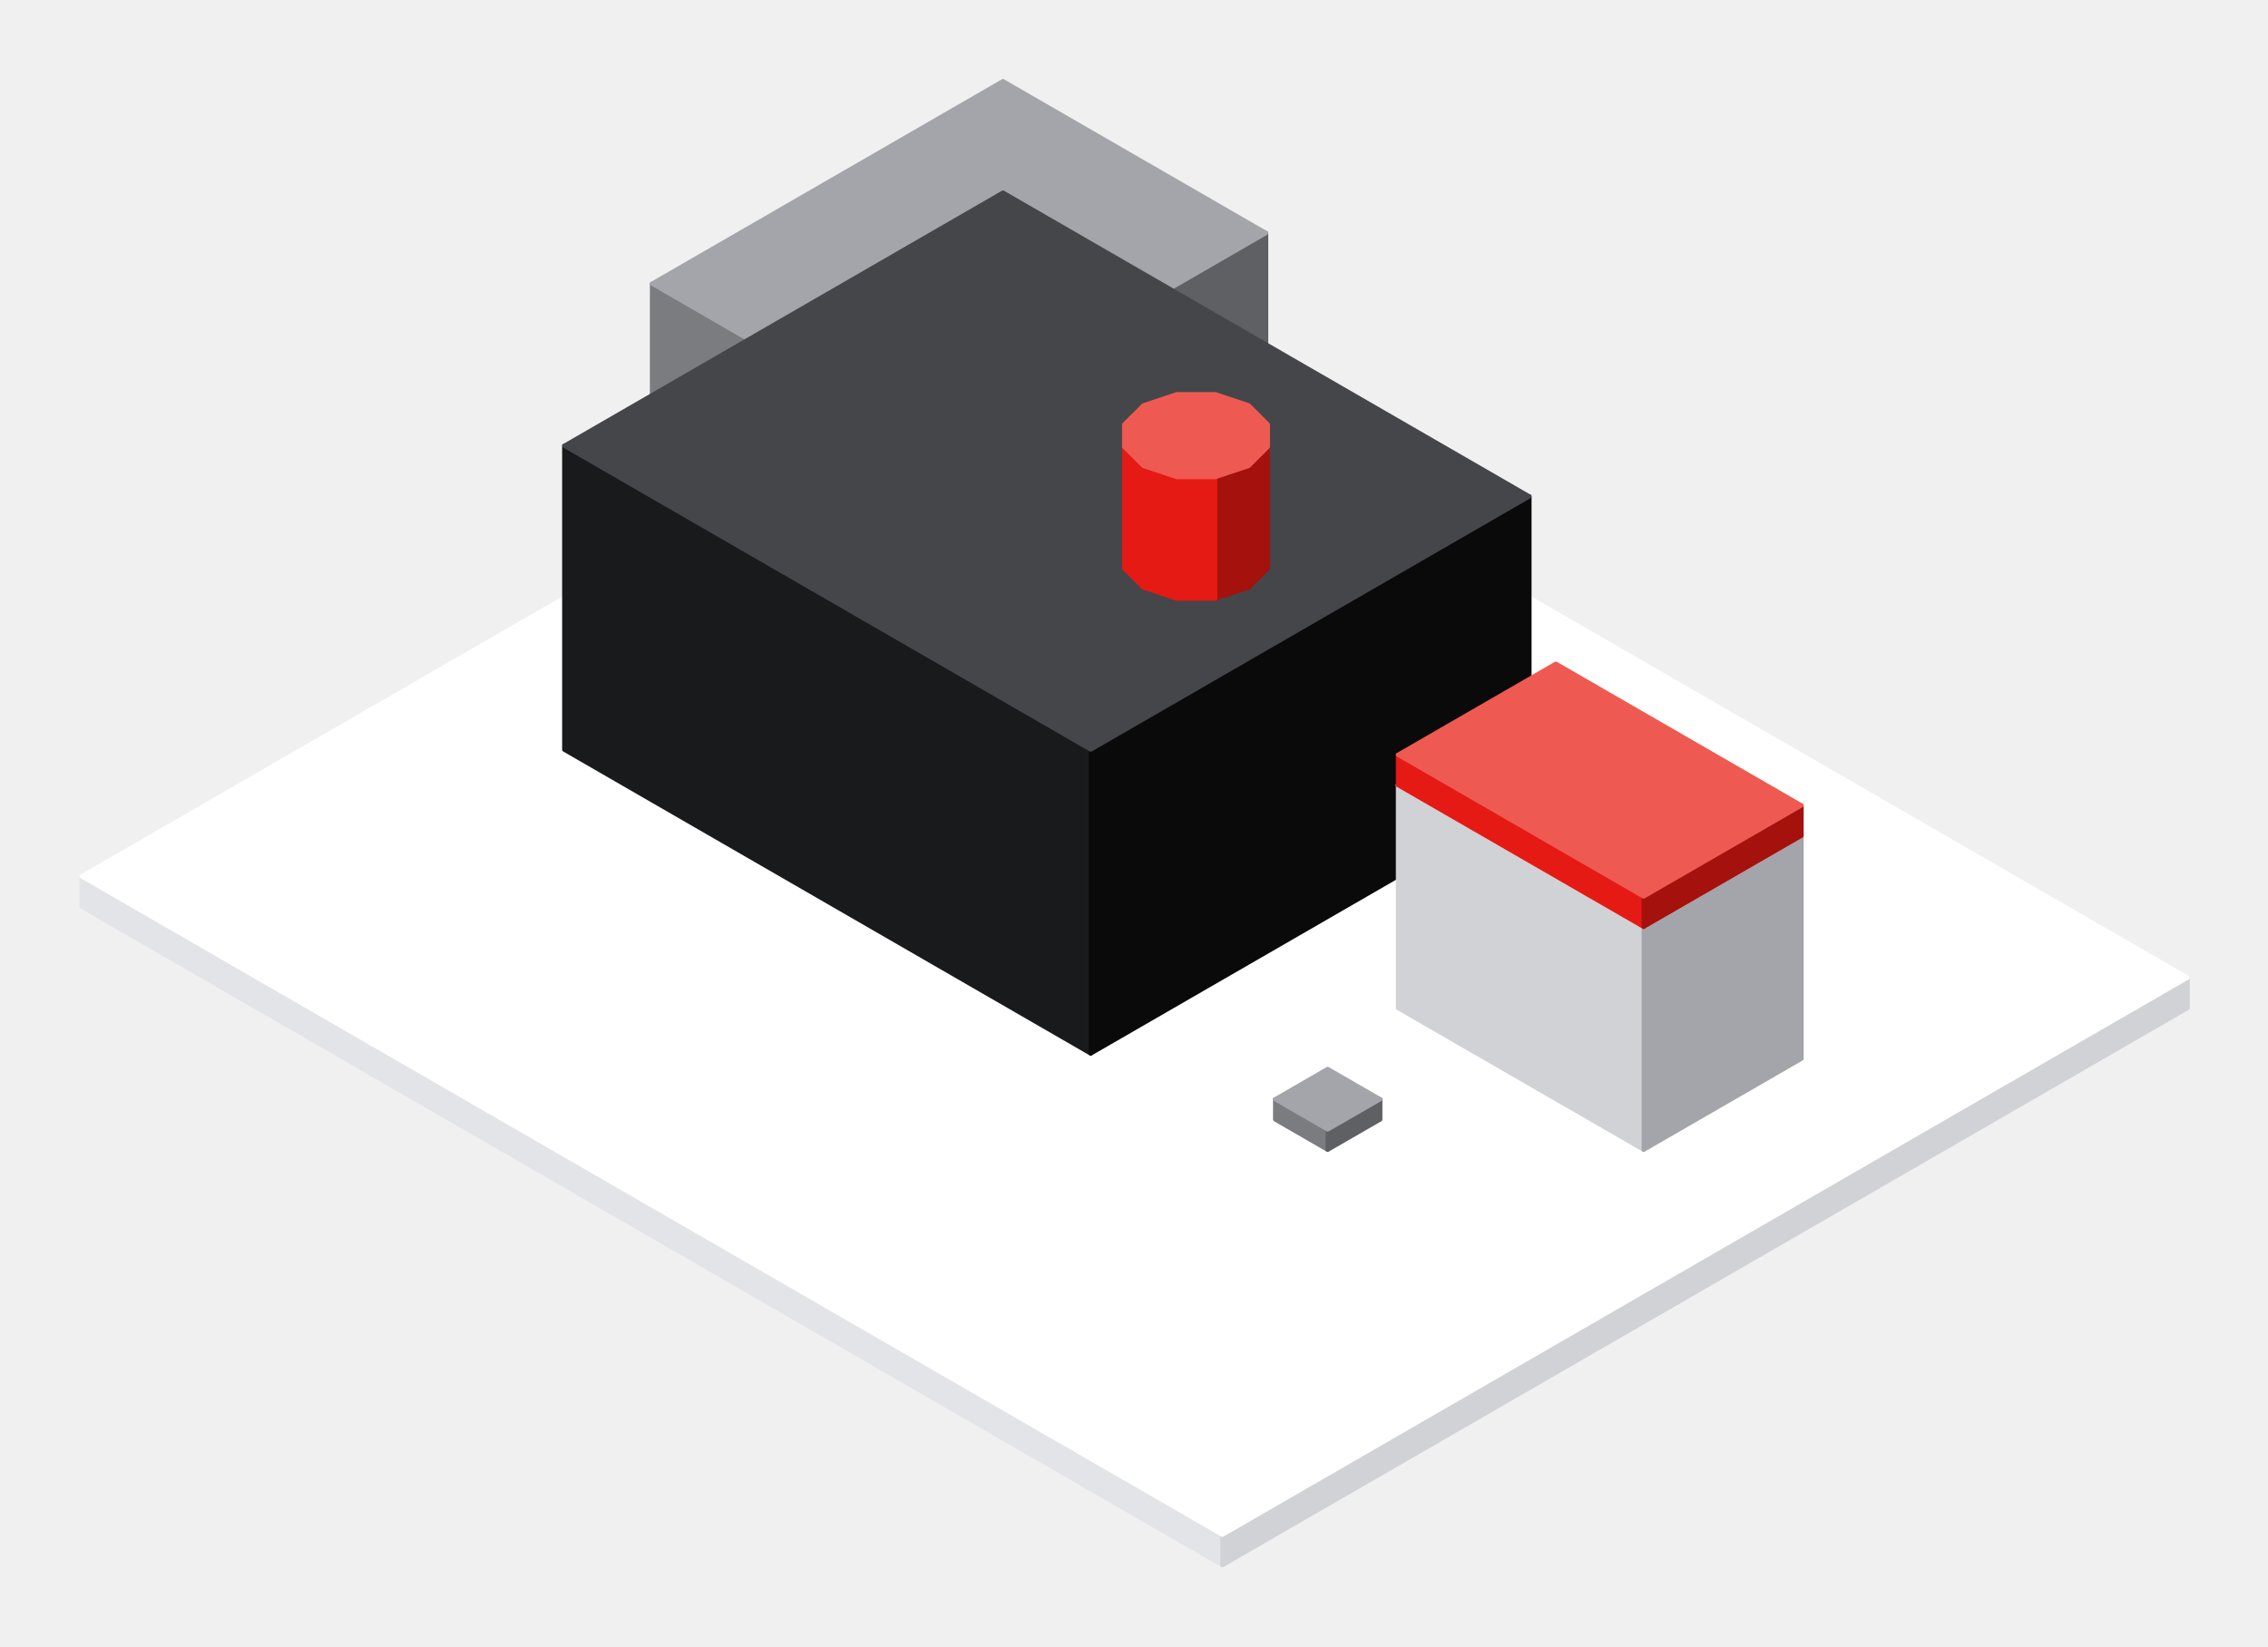
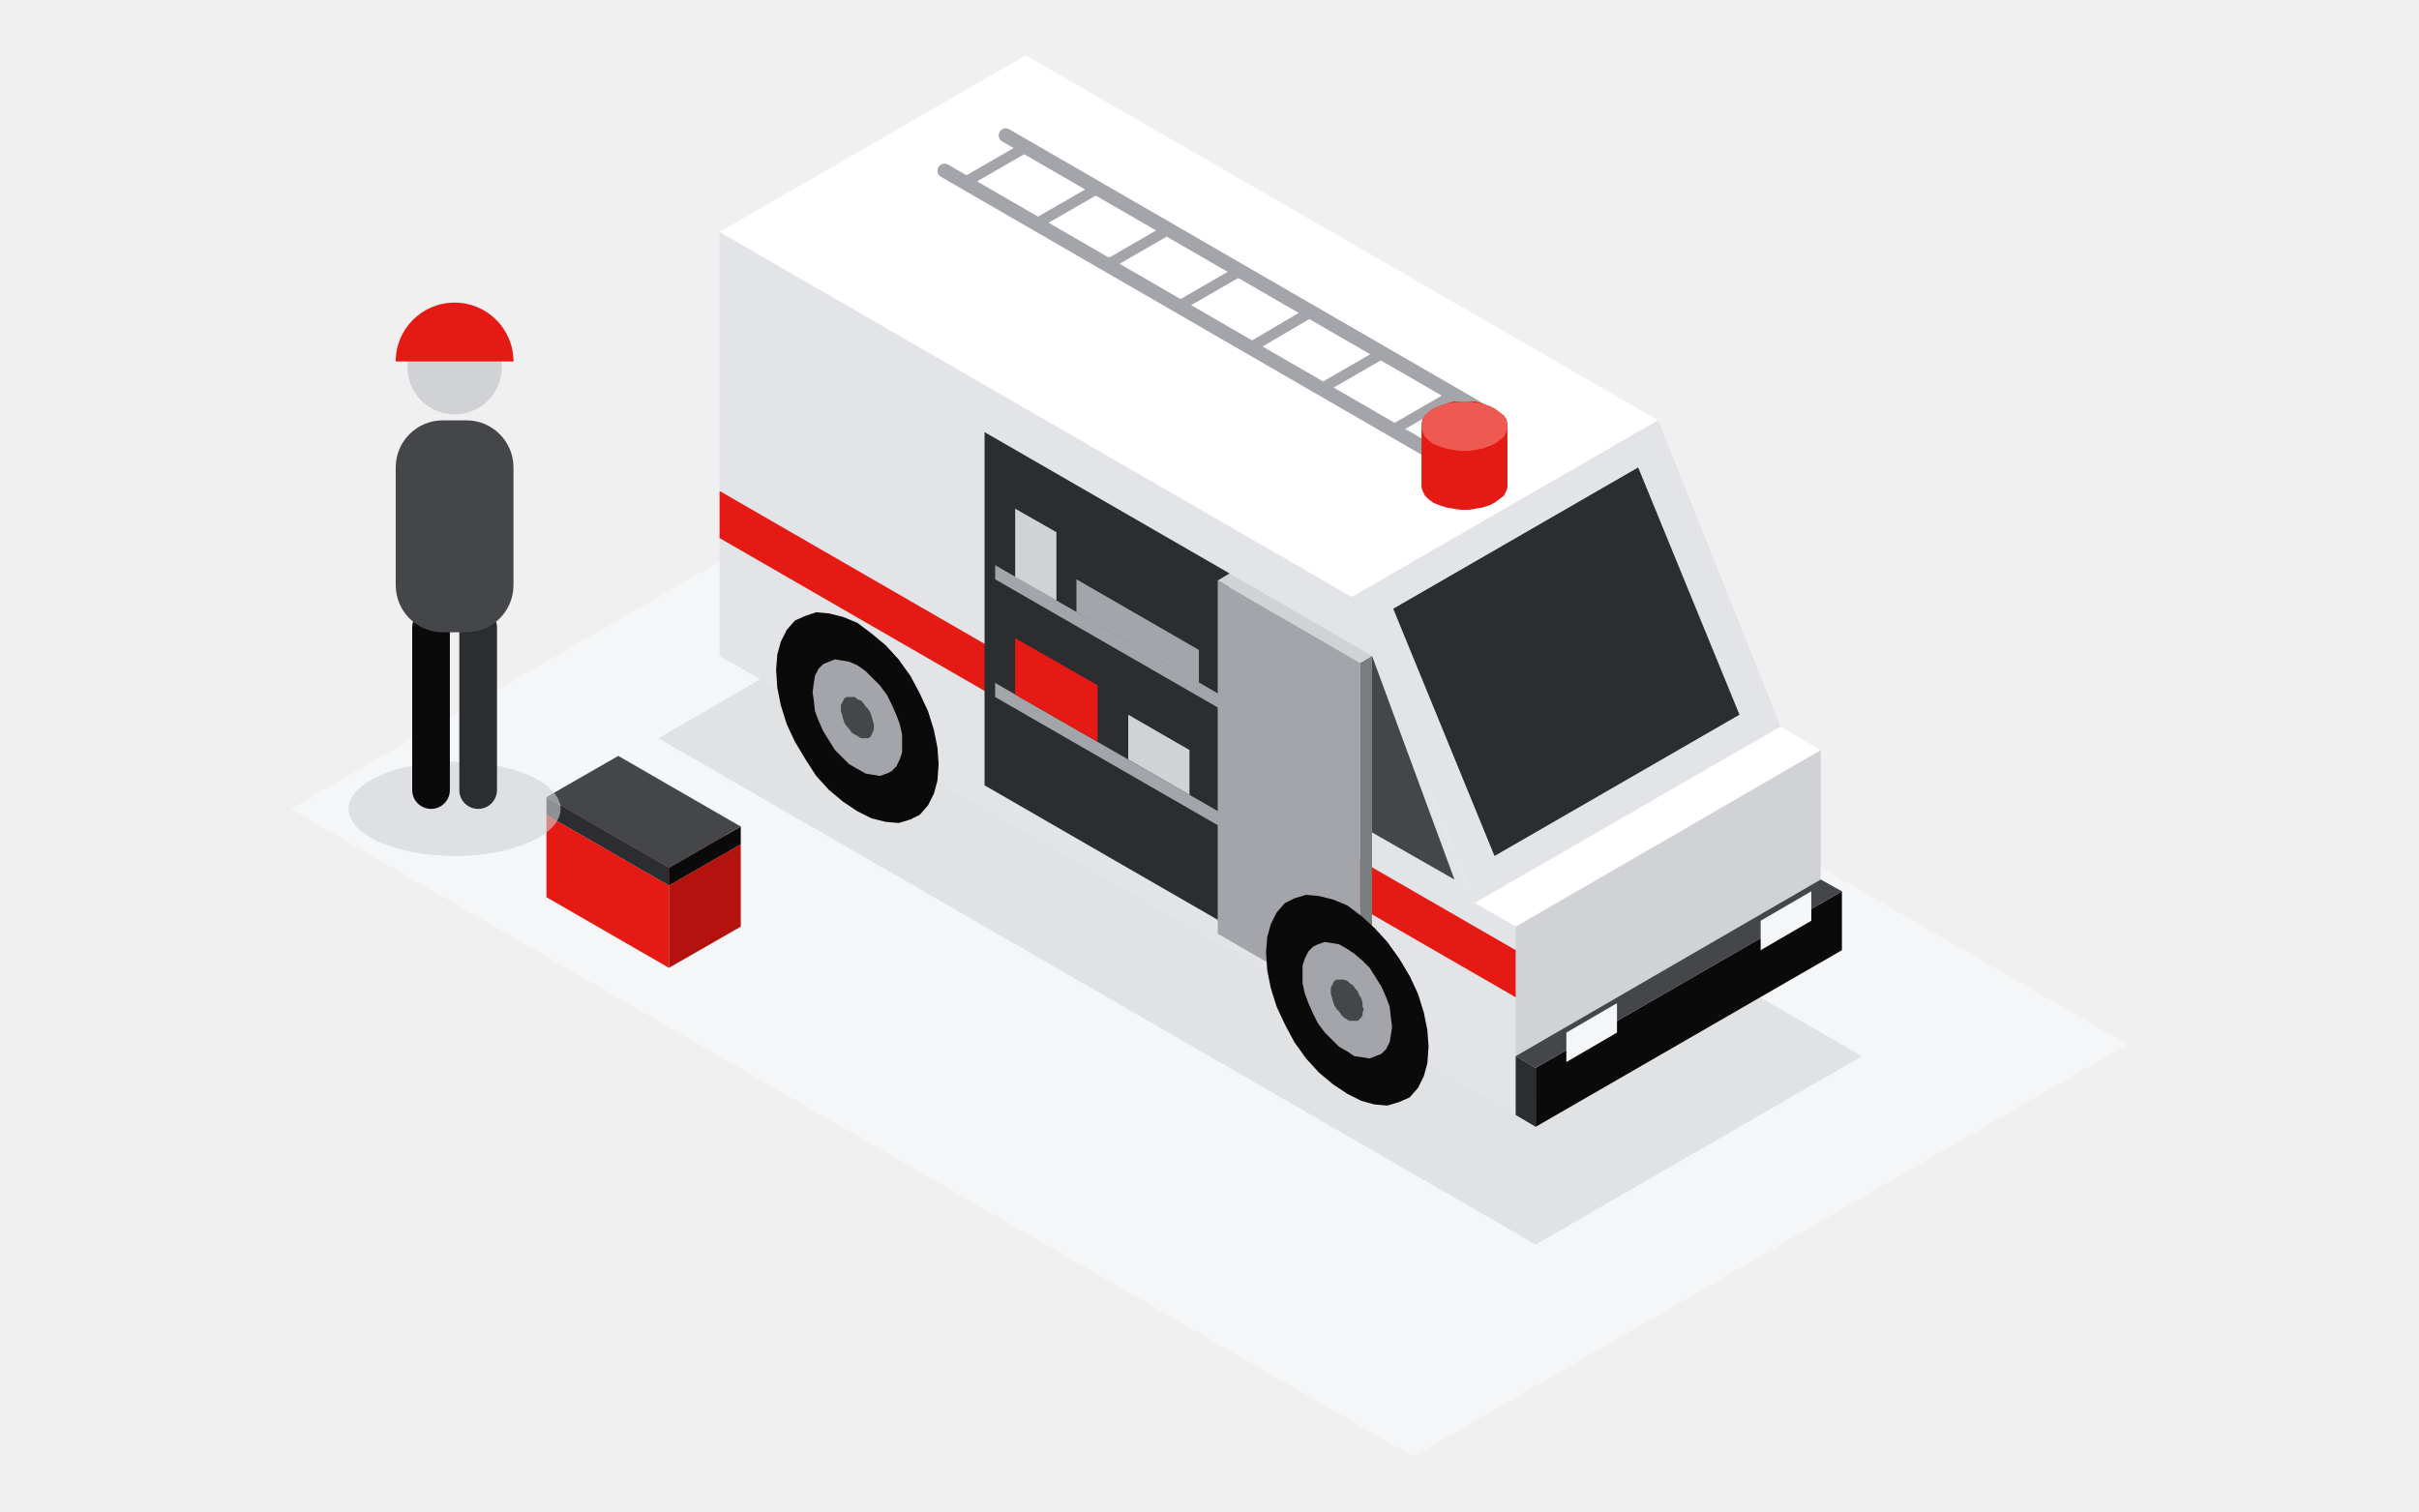
- <svg xmlns="http://www.w3.org/2000/svg" viewBox="-103.3 -31.5 223.8 162.5" preserveAspectRatio="xMidYMid meet">
-   <polygon points="-95.26,58.00 17.32,123.00 17.32,120.00 -95.26,55.00" fill="#E3E4E7" stroke="#E3E4E7" stroke-width="0.4" stroke-linejoin="round" />
-   <polygon points="112.58,68.00 17.32,123.00 17.32,120.00 112.58,65.00" fill="#D0D2D6" stroke="#D0D2D6" stroke-width="0.4" stroke-linejoin="round" />
-   <polygon points="0.00,0.00 112.58,65.00 17.32,120.00 -95.26,55.00" fill="#FFFFFF" stroke="#FFFFFF" stroke-width="0.4" stroke-linejoin="round" />
-   <polygon points="-38.97,12.50 -12.99,27.50 -12.99,11.50 -38.97,-3.50" fill="#7A7C80" stroke="#7A7C80" stroke-width="0.4" stroke-linejoin="round" />
-   <polygon points="21.65,7.50 -12.99,27.50 -12.99,11.50 21.65,-8.50" fill="#5E6064" stroke="#5E6064" stroke-width="0.4" stroke-linejoin="round" />
-   <polygon points="-4.33,-23.50 21.65,-8.50 -12.99,11.50 -38.97,-3.50" fill="#A3A5AA" stroke="#A3A5AA" stroke-width="0.4" stroke-linejoin="round" />
-   <polygon points="-47.63,42.50 4.33,72.50 4.33,42.50 -47.63,12.50" fill="#191A1C" stroke="#191A1C" stroke-width="0.4" stroke-linejoin="round" />
-   <polygon points="47.63,47.50 4.33,72.50 4.33,42.50 47.63,17.50" fill="#0A0A0B" stroke="#0A0A0B" stroke-width="0.4" stroke-linejoin="round" />
-   <polygon points="-4.33,-12.50 47.63,17.50 4.33,42.50 -47.63,12.50" fill="#44464A" stroke="#44464A" stroke-width="0.4" stroke-linejoin="round" />
-   <polygon points="19.92,26.50 16.62,27.60 16.62,15.60 19.92,14.50" fill="#A5110D" stroke="#A5110D" stroke-width="0.4" stroke-linejoin="round" />
-   <polygon points="16.62,27.60 12.82,27.60 12.82,15.60 16.62,15.60" fill="#E51A14" stroke="#E51A14" stroke-width="0.4" stroke-linejoin="round" />
-   <polygon points="12.82,27.60 9.53,26.50 9.53,14.50 12.82,15.60" fill="#E51A14" stroke="#E51A14" stroke-width="0.4" stroke-linejoin="round" />
-   <polygon points="9.53,26.50 7.62,24.60 7.62,12.60 9.53,14.50" fill="#E51A14" stroke="#E51A14" stroke-width="0.4" stroke-linejoin="round" />
-   <polygon points="21.82,24.60 19.92,26.50 19.92,14.50 21.82,12.60" fill="#A5110D" stroke="#A5110D" stroke-width="0.4" stroke-linejoin="round" />
-   <polygon points="19.92,14.50 16.62,15.60 12.82,15.60 9.53,14.50 7.62,12.60 7.62,10.40 9.53,8.50 12.82,7.40 16.62,7.40 19.92,8.50 21.82,10.40 21.82,12.60" fill="#EE5A51" stroke="#EE5A51" stroke-width="0.4" stroke-linejoin="round" />
-   <polygon points="34.64,68.00 58.89,82.00 58.89,60.00 34.64,46.00" fill="#D0D2D6" stroke="#D0D2D6" stroke-width="0.4" stroke-linejoin="round" />
-   <polygon points="74.48,73.00 58.89,82.00 58.89,60.00 74.48,51.00" fill="#A3A5AA" stroke="#A3A5AA" stroke-width="0.4" stroke-linejoin="round" />
-   <polygon points="50.23,37.00 74.48,51.00 58.89,60.00 34.64,46.00" fill="#EEEFF1" stroke="#EEEFF1" stroke-width="0.4" stroke-linejoin="round" />
-   <polygon points="34.64,46.00 58.89,60.00 58.89,57.00 34.64,43.00" fill="#E51A14" stroke="#E51A14" stroke-width="0.4" stroke-linejoin="round" />
-   <polygon points="74.48,51.00 58.89,60.00 58.89,57.00 74.48,48.00" fill="#A5110D" stroke="#A5110D" stroke-width="0.4" stroke-linejoin="round" />
-   <polygon points="50.23,34.00 74.48,48.00 58.89,57.00 34.64,43.00" fill="#EE5A51" stroke="#EE5A51" stroke-width="0.4" stroke-linejoin="round" />
-   <polygon points="22.52,79.00 27.71,82.00 27.71,80.00 22.52,77.00" fill="#7A7C80" stroke="#7A7C80" stroke-width="0.4" stroke-linejoin="round" />
-   <polygon points="32.91,79.00 27.71,82.00 27.71,80.00 32.91,77.00" fill="#5E6064" stroke="#5E6064" stroke-width="0.4" stroke-linejoin="round" />
-   <polygon points="27.71,74.00 32.91,77.00 27.71,80.00 22.52,77.00" fill="#A3A5AA" stroke="#A3A5AA" stroke-width="0.4" stroke-linejoin="round" />
+ <svg xmlns="http://www.w3.org/2000/svg" viewBox="-87.1 -46.7 205.4 128.4">
+   <polygon points="-1.7,-13.0 93.5,42.0 32.9,77.0 -62.4,22.0" fill="#F5F6F7" />
+   <polygon points="-3.5,0.0 71.0,43.0 43.3,59.0 -31.2,16.0" fill="#D0D2D6" opacity=".55" />
+   <polygon points="-26.0,9.0 27.7,40.0 27.7,4.0 -26.0,-27.0" fill="#E3E4E7" />
+   <polygon points="53.7,25.0 27.7,40.0 27.7,4.0 53.7,-11.0" fill="#D0D2D6" />
+   <polygon points="0.0,-42.0 53.7,-11.0 27.7,4.0 -26.0,-27.0" fill="#FFFFFF" />
+   <polygon points="27.7,40.0 41.6,48.0 41.6,32.0 27.7,24.0" fill="#E3E4E7" />
+   <polygon points="67.5,33.0 41.6,48.0 41.6,32.0 67.5,17.0" fill="#D0D2D6" />
+   <polygon points="53.7,9.0 67.5,17.0 41.6,32.0 27.7,24.0" fill="#FFFFFF" />
+   <polygon points="53.7,-11.0 27.7,4.0 38.1,30.0 64.1,15.0" fill="#E3E4E7" />
+   <polygon points="27.7,24.0 27.7,4.0 38.1,30.0" fill="#E3E4E7" />
+   <polygon points="52.0,-7.0 31.2,5.0 39.8,26.0 60.6,14.0" fill="#2C2D30" />
+   <polygon points="29.4,24.0 29.4,9.0 36.4,28.0" fill="#44464A" />
+   <polygon points="41.6,48.0 43.3,49.0 43.3,44.0 41.6,43.0" fill="#2C2D30" />
+   <polygon points="69.3,34.0 43.3,49.0 43.3,44.0 69.3,29.0" fill="#0A0A0B" />
+   <polygon points="67.5,28.0 69.3,29.0 43.3,44.0 41.6,43.0" fill="#44464A" />
+   <polygon points="66.7,31.5 62.4,34.0 62.4,31.5 66.7,29.0" fill="#F5F6F7" />
+   <polygon points="50.2,41.0 45.9,43.5 45.9,41.0 50.2,38.5" fill="#F5F6F7" />
+   <polygon points="-26.0,-1.0 41.6,38.0 41.6,34.0 -26.0,-5.0" fill="#E51A14" />
+   <polygon points="-3.5,20.0 17.3,32.0 17.3,2.0 -3.5,-10.0" fill="#2C2D30" />
+   <polygon points="-2.6,12.5 16.5,23.5 16.5,22.3 -2.6,11.3" fill="#A3A5AA" />
+   <polygon points="-2.6,2.5 16.5,13.5 16.5,12.3 -2.6,1.3" fill="#A3A5AA" />
+   <polygon points="-0.9,12.3 6.1,16.3 6.1,11.5 -0.9,7.5" fill="#E51A14" />
+   <polygon points="8.7,17.8 13.9,20.8 13.9,17.0 8.7,14.0" fill="#D0D2D6" />
+   <polygon points="-0.9,2.3 2.6,4.3 2.6,-1.5 -0.9,-3.5" fill="#D0D2D6" />
+   <polygon points="4.3,5.3 14.7,11.3 14.7,8.5 4.3,2.5" fill="#A3A5AA" />
+   <polygon points="16.3,32.6 28.4,39.6 28.4,9.6 16.3,2.6" fill="#A3A5AA" />
+   <polygon points="29.4,39.0 28.4,39.6 28.4,9.6 29.4,9.0" fill="#7A7C80" />
+   <polygon points="17.3,2.0 29.4,9.0 28.4,9.6 16.3,2.6" fill="#D0D2D6" />
+   <line x1="-1.7" y1="-35.2" x2="39.8" y2="-11.2" stroke="#A3A5AA" stroke-width="1.2" stroke-linecap="round" />
+   <line x1="-6.9" y1="-32.2" x2="34.6" y2="-8.2" stroke="#A3A5AA" stroke-width="1.2" stroke-linecap="round" />
+   <line x1="0.0" y1="-34.2" x2="-5.2" y2="-31.2" stroke="#A3A5AA" stroke-width="0.9" stroke-linecap="round" />
+   <line x1="6.1" y1="-30.7" x2="0.9" y2="-27.7" stroke="#A3A5AA" stroke-width="0.9" stroke-linecap="round" />
+   <line x1="12.1" y1="-27.2" x2="6.9" y2="-24.2" stroke="#A3A5AA" stroke-width="0.9" stroke-linecap="round" />
+   <line x1="18.2" y1="-23.7" x2="13.0" y2="-20.7" stroke="#A3A5AA" stroke-width="0.9" stroke-linecap="round" />
+   <line x1="24.2" y1="-20.2" x2="19.1" y2="-17.2" stroke="#A3A5AA" stroke-width="0.9" stroke-linecap="round" />
+   <line x1="30.3" y1="-16.7" x2="25.1" y2="-13.7" stroke="#A3A5AA" stroke-width="0.9" stroke-linecap="round" />
+   <line x1="36.4" y1="-13.2" x2="31.2" y2="-10.2" stroke="#A3A5AA" stroke-width="0.9" stroke-linecap="round" />
+   <polygon points="33.6,-10.7 33.7,-11.1 33.9,-11.4 34.2,-11.7 34.6,-12.0 35.1,-12.2 35.7,-12.4 36.3,-12.6 36.9,-12.6 37.6,-12.6 38.2,-12.6 38.8,-12.4 39.4,-12.2 39.8,-12.0 40.2,-11.7 40.6,-11.4 40.8,-11.1 40.9,-10.7 40.9,-5.3 40.8,-5.0 40.6,-4.6 40.2,-4.3 39.8,-4.0 39.4,-3.8 38.8,-3.6 38.2,-3.5 37.6,-3.4 36.9,-3.4 36.3,-3.5 35.7,-3.6 35.1,-3.8 34.6,-4.0 34.2,-4.3 33.9,-4.6 33.7,-5.0 33.6,-5.3" fill="#E51A14" />
+   <polygon points="39.8,-9.0 39.3,-8.8 38.8,-8.6 38.2,-8.5 37.6,-8.4 36.9,-8.4 36.3,-8.5 35.7,-8.6 35.1,-8.8 34.6,-9.0 34.2,-9.3 33.9,-9.6 33.7,-10.0 33.6,-10.3 33.6,-10.7 33.7,-11.0 33.9,-11.4 34.2,-11.7 34.6,-12.0 35.1,-12.2 35.7,-12.4 36.3,-12.5 36.9,-12.6 37.6,-12.6 38.2,-12.5 38.8,-12.4 39.3,-12.2 39.8,-12.0 40.2,-11.7 40.6,-11.4 40.8,-11.0 40.9,-10.7 40.9,-10.3 40.8,-10.0 40.6,-9.6 40.2,-9.3" fill="#EE5A51" />
+   <polygon points="-7.4,18.2 -7.5,16.8 -7.8,15.3 -8.3,13.7 -9.0,12.2 -9.8,10.7 -10.8,9.3 -11.9,8.1 -13.1,7.1 -14.3,6.2 -15.5,5.7 -16.7,5.4 -17.8,5.3 -18.7,5.6 -19.6,6.0 -20.3,6.8 -20.8,7.8 -21.1,8.9 -21.2,10.2 -21.1,11.7 -20.8,13.2 -20.3,14.8 -19.6,16.3 -18.7,17.8 -17.8,19.2 -16.7,20.4 -15.5,21.4 -14.3,22.2 -13.1,22.8 -11.9,23.1 -10.8,23.2 -9.8,22.9 -9.0,22.5 -8.3,21.7 -7.8,20.7 -7.5,19.6" fill="#0A0A0B" />
+   <polygon points="-10.5,16.4 -10.5,15.7 -10.7,14.8 -11.0,14.0 -11.4,13.1 -11.8,12.3 -12.4,11.5 -13.0,10.9 -13.6,10.3 -14.3,9.8 -15.0,9.5 -15.6,9.4 -16.2,9.3 -16.7,9.5 -17.2,9.7 -17.6,10.1 -17.9,10.7 -18.0,11.3 -18.1,12.1 -18.0,12.8 -17.9,13.7 -17.6,14.5 -17.2,15.4 -16.7,16.2 -16.2,17.0 -15.6,17.6 -15.0,18.2 -14.3,18.6 -13.6,19.0 -13.0,19.1 -12.4,19.2 -11.8,19.0 -11.4,18.8 -11.0,18.4 -10.7,17.8 -10.5,17.2" fill="#A3A5AA" />
+   <polygon points="-12.9,15.1 -12.9,14.8 -13.0,14.5 -13.1,14.1 -13.2,13.8 -13.4,13.5 -13.6,13.3 -13.8,13.0 -14.0,12.8 -14.3,12.7 -14.5,12.5 -14.8,12.5 -15.0,12.5 -15.2,12.5 -15.4,12.6 -15.5,12.8 -15.6,13.0 -15.7,13.2 -15.7,13.4 -15.7,13.7 -15.6,14.0 -15.5,14.4 -15.4,14.7 -15.2,15.0 -15.0,15.2 -14.8,15.5 -14.5,15.7 -14.3,15.8 -14.0,16.0 -13.8,16.0 -13.6,16.0 -13.4,16.0 -13.2,15.9 -13.1,15.7 -13.0,15.5 -12.9,15.3" fill="#44464A" />
+   <polygon points="34.2,42.2 34.1,40.8 33.8,39.3 33.3,37.7 32.6,36.2 31.7,34.7 30.7,33.3 29.6,32.1 28.5,31.1 27.3,30.2 26.1,29.7 24.9,29.4 23.8,29.3 22.8,29.6 22.0,30.0 21.3,30.8 20.8,31.8 20.5,32.9 20.4,34.2 20.5,35.7 20.8,37.2 21.3,38.8 22.0,40.3 22.8,41.8 23.8,43.2 24.9,44.4 26.1,45.4 27.3,46.2 28.5,46.8 29.6,47.1 30.7,47.2 31.7,46.9 32.6,46.5 33.3,45.7 33.8,44.7 34.1,43.6" fill="#0A0A0B" />
+   <polygon points="31.1,40.5 31.0,39.7 30.9,38.8 30.6,38.0 30.2,37.1 29.7,36.3 29.2,35.5 28.6,34.9 27.9,34.3 27.3,33.9 26.6,33.5 26.0,33.4 25.4,33.3 24.8,33.5 24.4,33.7 24.0,34.1 23.7,34.7 23.5,35.3 23.5,36.0 23.5,36.8 23.7,37.7 24.0,38.5 24.4,39.4 24.8,40.2 25.4,41.0 26.0,41.6 26.6,42.2 27.3,42.6 27.9,43.0 28.6,43.1 29.2,43.2 29.7,43.0 30.2,42.8 30.6,42.4 30.9,41.8 31.0,41.2" fill="#A3A5AA" />
+   <polygon points="28.7,39.0 28.6,38.8 28.6,38.5 28.5,38.1 28.3,37.8 28.2,37.5 28.0,37.3 27.8,37.0 27.5,36.8 27.3,36.6 27.0,36.5 26.8,36.5 26.6,36.5 26.4,36.5 26.2,36.6 26.1,36.8 26.0,37.0 25.9,37.2 25.9,37.5 25.9,37.7 26.0,38.0 26.1,38.4 26.2,38.7 26.4,39.0 26.6,39.2 26.8,39.5 27.0,39.7 27.3,39.9 27.5,40.0 27.8,40.0 28.0,40.0 28.2,40.0 28.3,39.9 28.5,39.7 28.6,39.5 28.6,39.3" fill="#44464A" />
+   <polygon points="-40.7,29.5 -30.3,35.5 -30.3,28.5 -40.7,22.5" fill="#E51A14" />
+   <polygon points="-24.2,32.0 -30.3,35.5 -30.3,28.5 -24.2,25.0" fill="#B3120F" />
+   <polygon points="-34.6,19.0 -24.2,25.0 -30.3,28.5 -40.7,22.5" fill="#EE5A51" />
+   <polygon points="-40.7,22.5 -30.3,28.5 -30.3,27.0 -40.7,21.0" fill="#2C2D30" />
+   <polygon points="-24.2,25.0 -30.3,28.5 -30.3,27.0 -24.2,23.5" fill="#0A0A0B" />
+   <polygon points="-34.6,17.5 -24.2,23.5 -30.3,27.0 -40.7,21.0" fill="#44464A" />
+   <ellipse cx="-48.5" cy="22.0" rx="9.0" ry="4.0" fill="#D0D2D6" opacity=".6" />
+   <rect x="-52.1" y="5.0" width="3.2" height="17.0" rx="1.6" fill="#0A0A0B" />
+   <rect x="-48.1" y="5.0" width="3.2" height="17.0" rx="1.6" fill="#2C2D30" />
+   <rect x="-53.5" y="-11.0" width="10.0" height="18.0" rx="4.0" fill="#44464A" />
+   <circle cx="-48.5" cy="-15.5" r="4.0" fill="#D0D2D6" />
+   <path d="M-53.5,-16.0 a5.0,5.0 0 0 1 10.0,0 z" fill="#E51A14" />
</svg>
